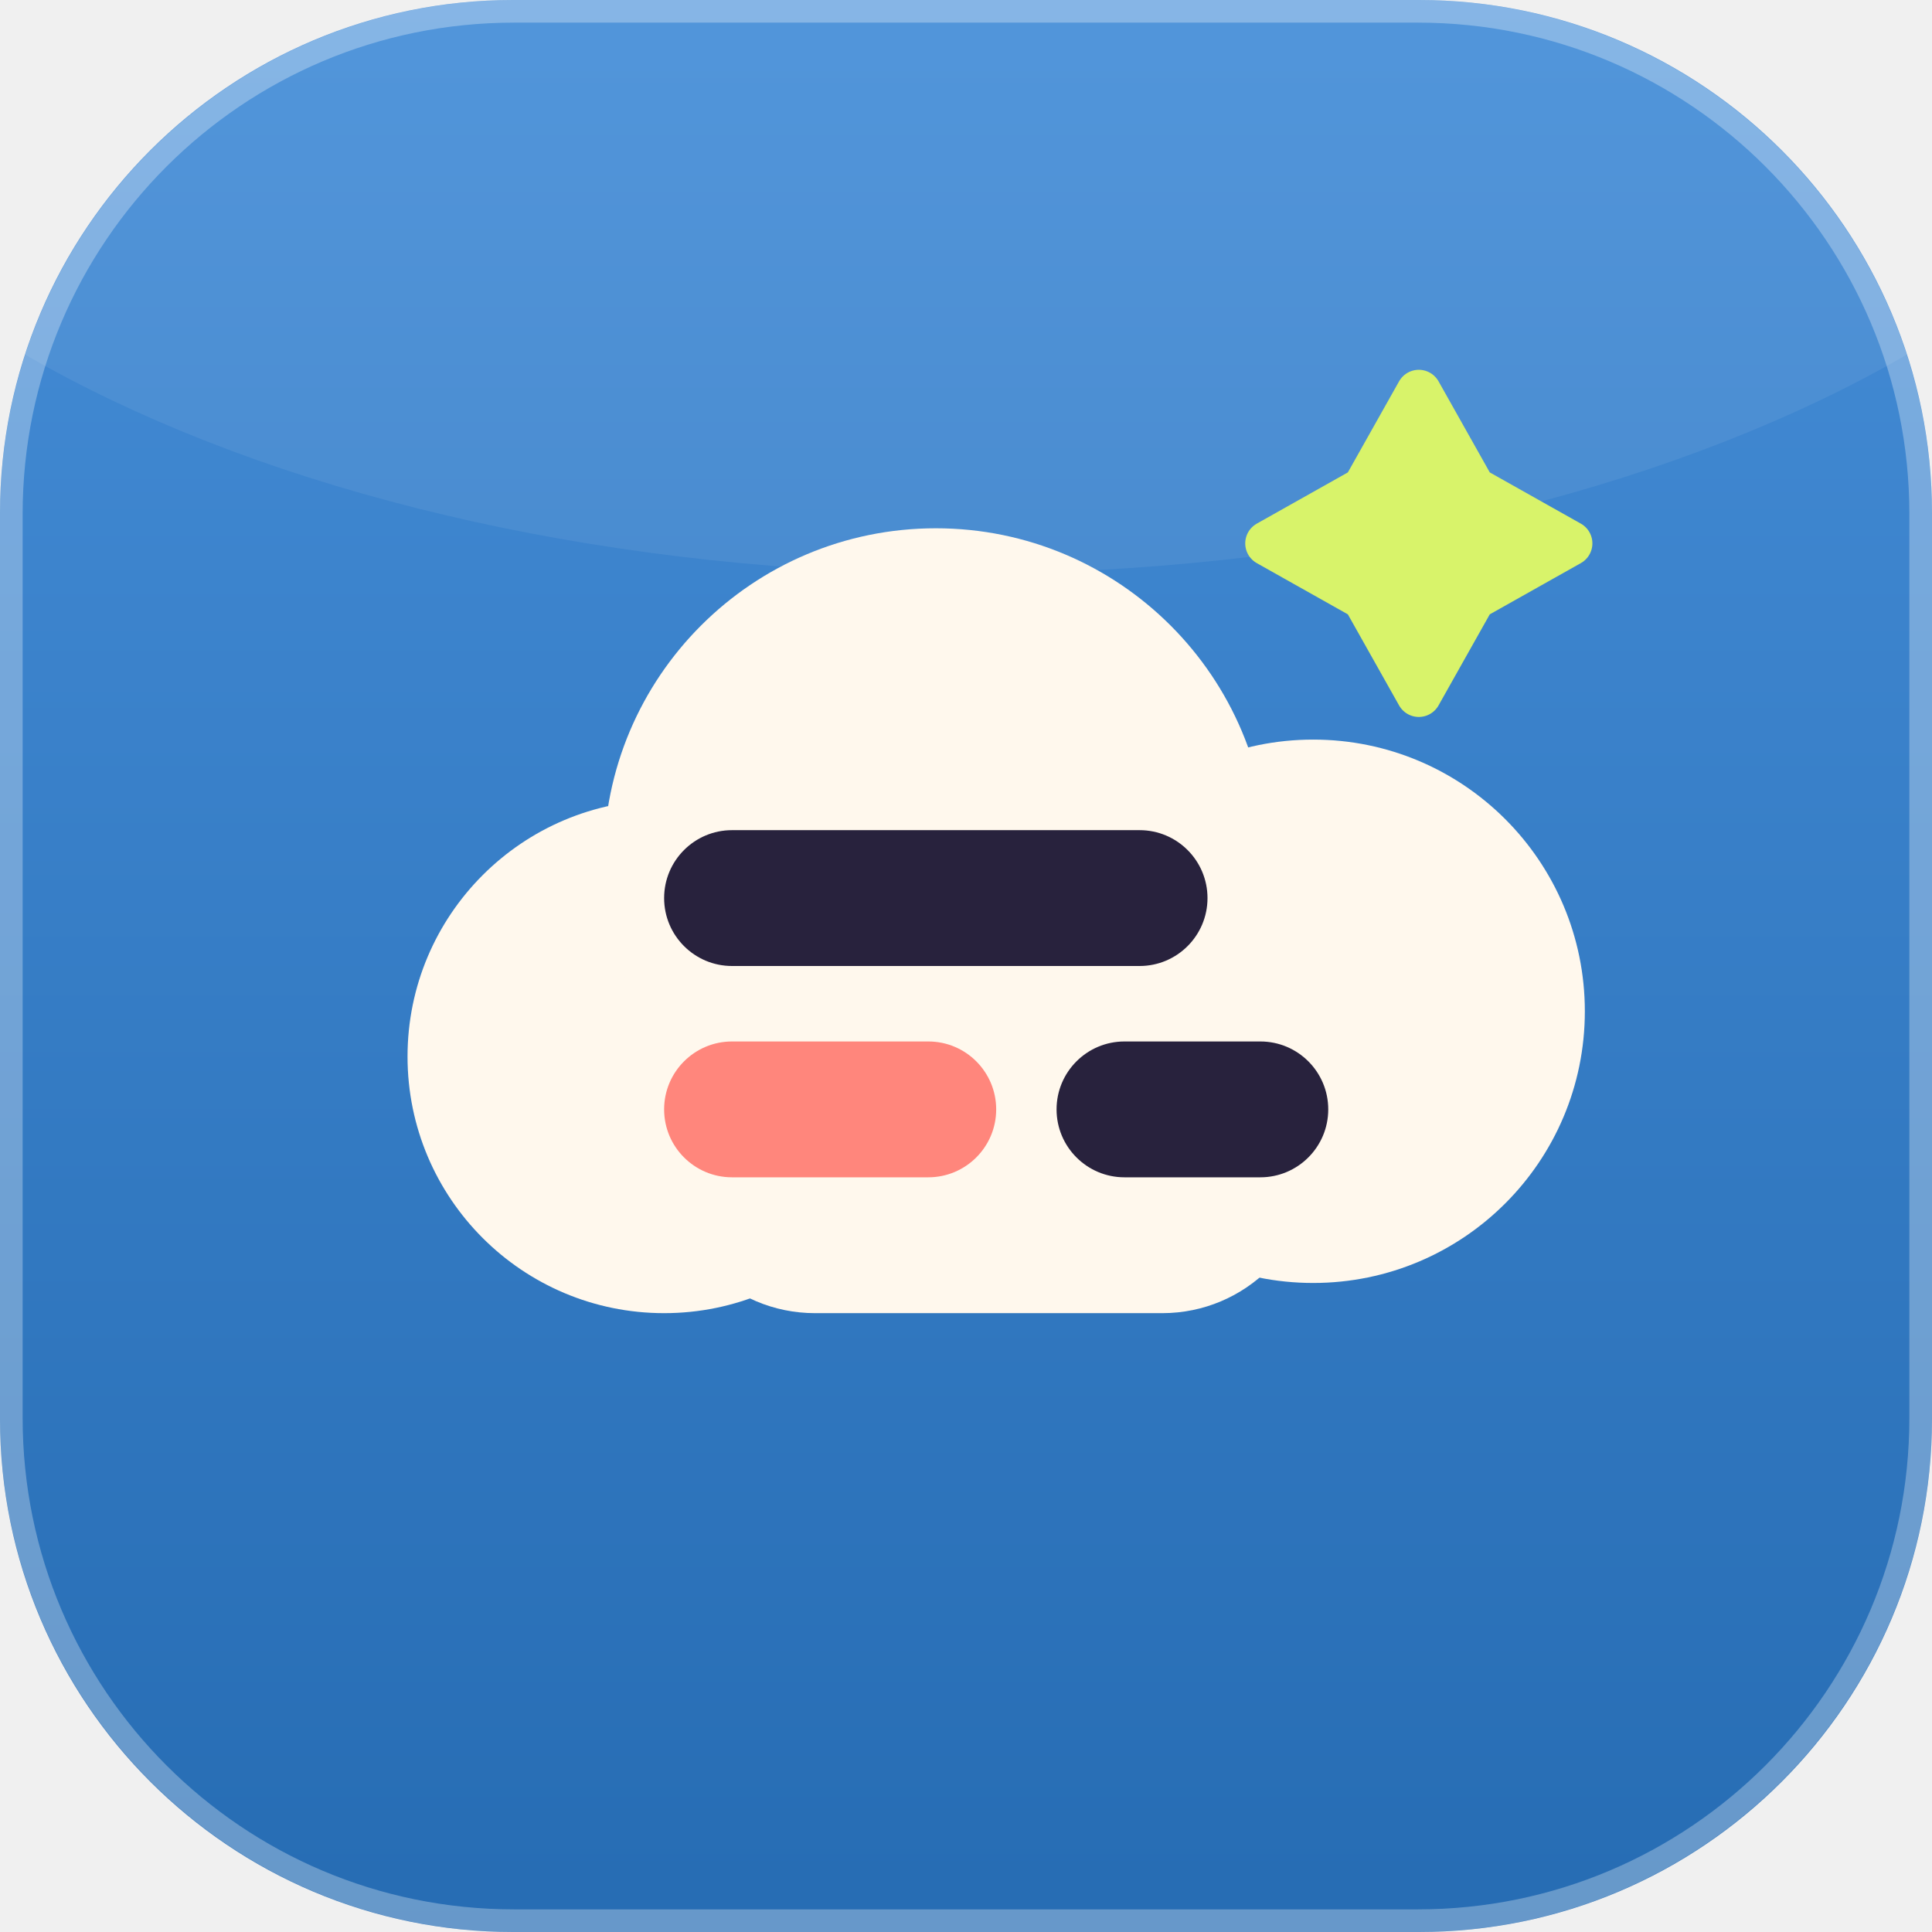
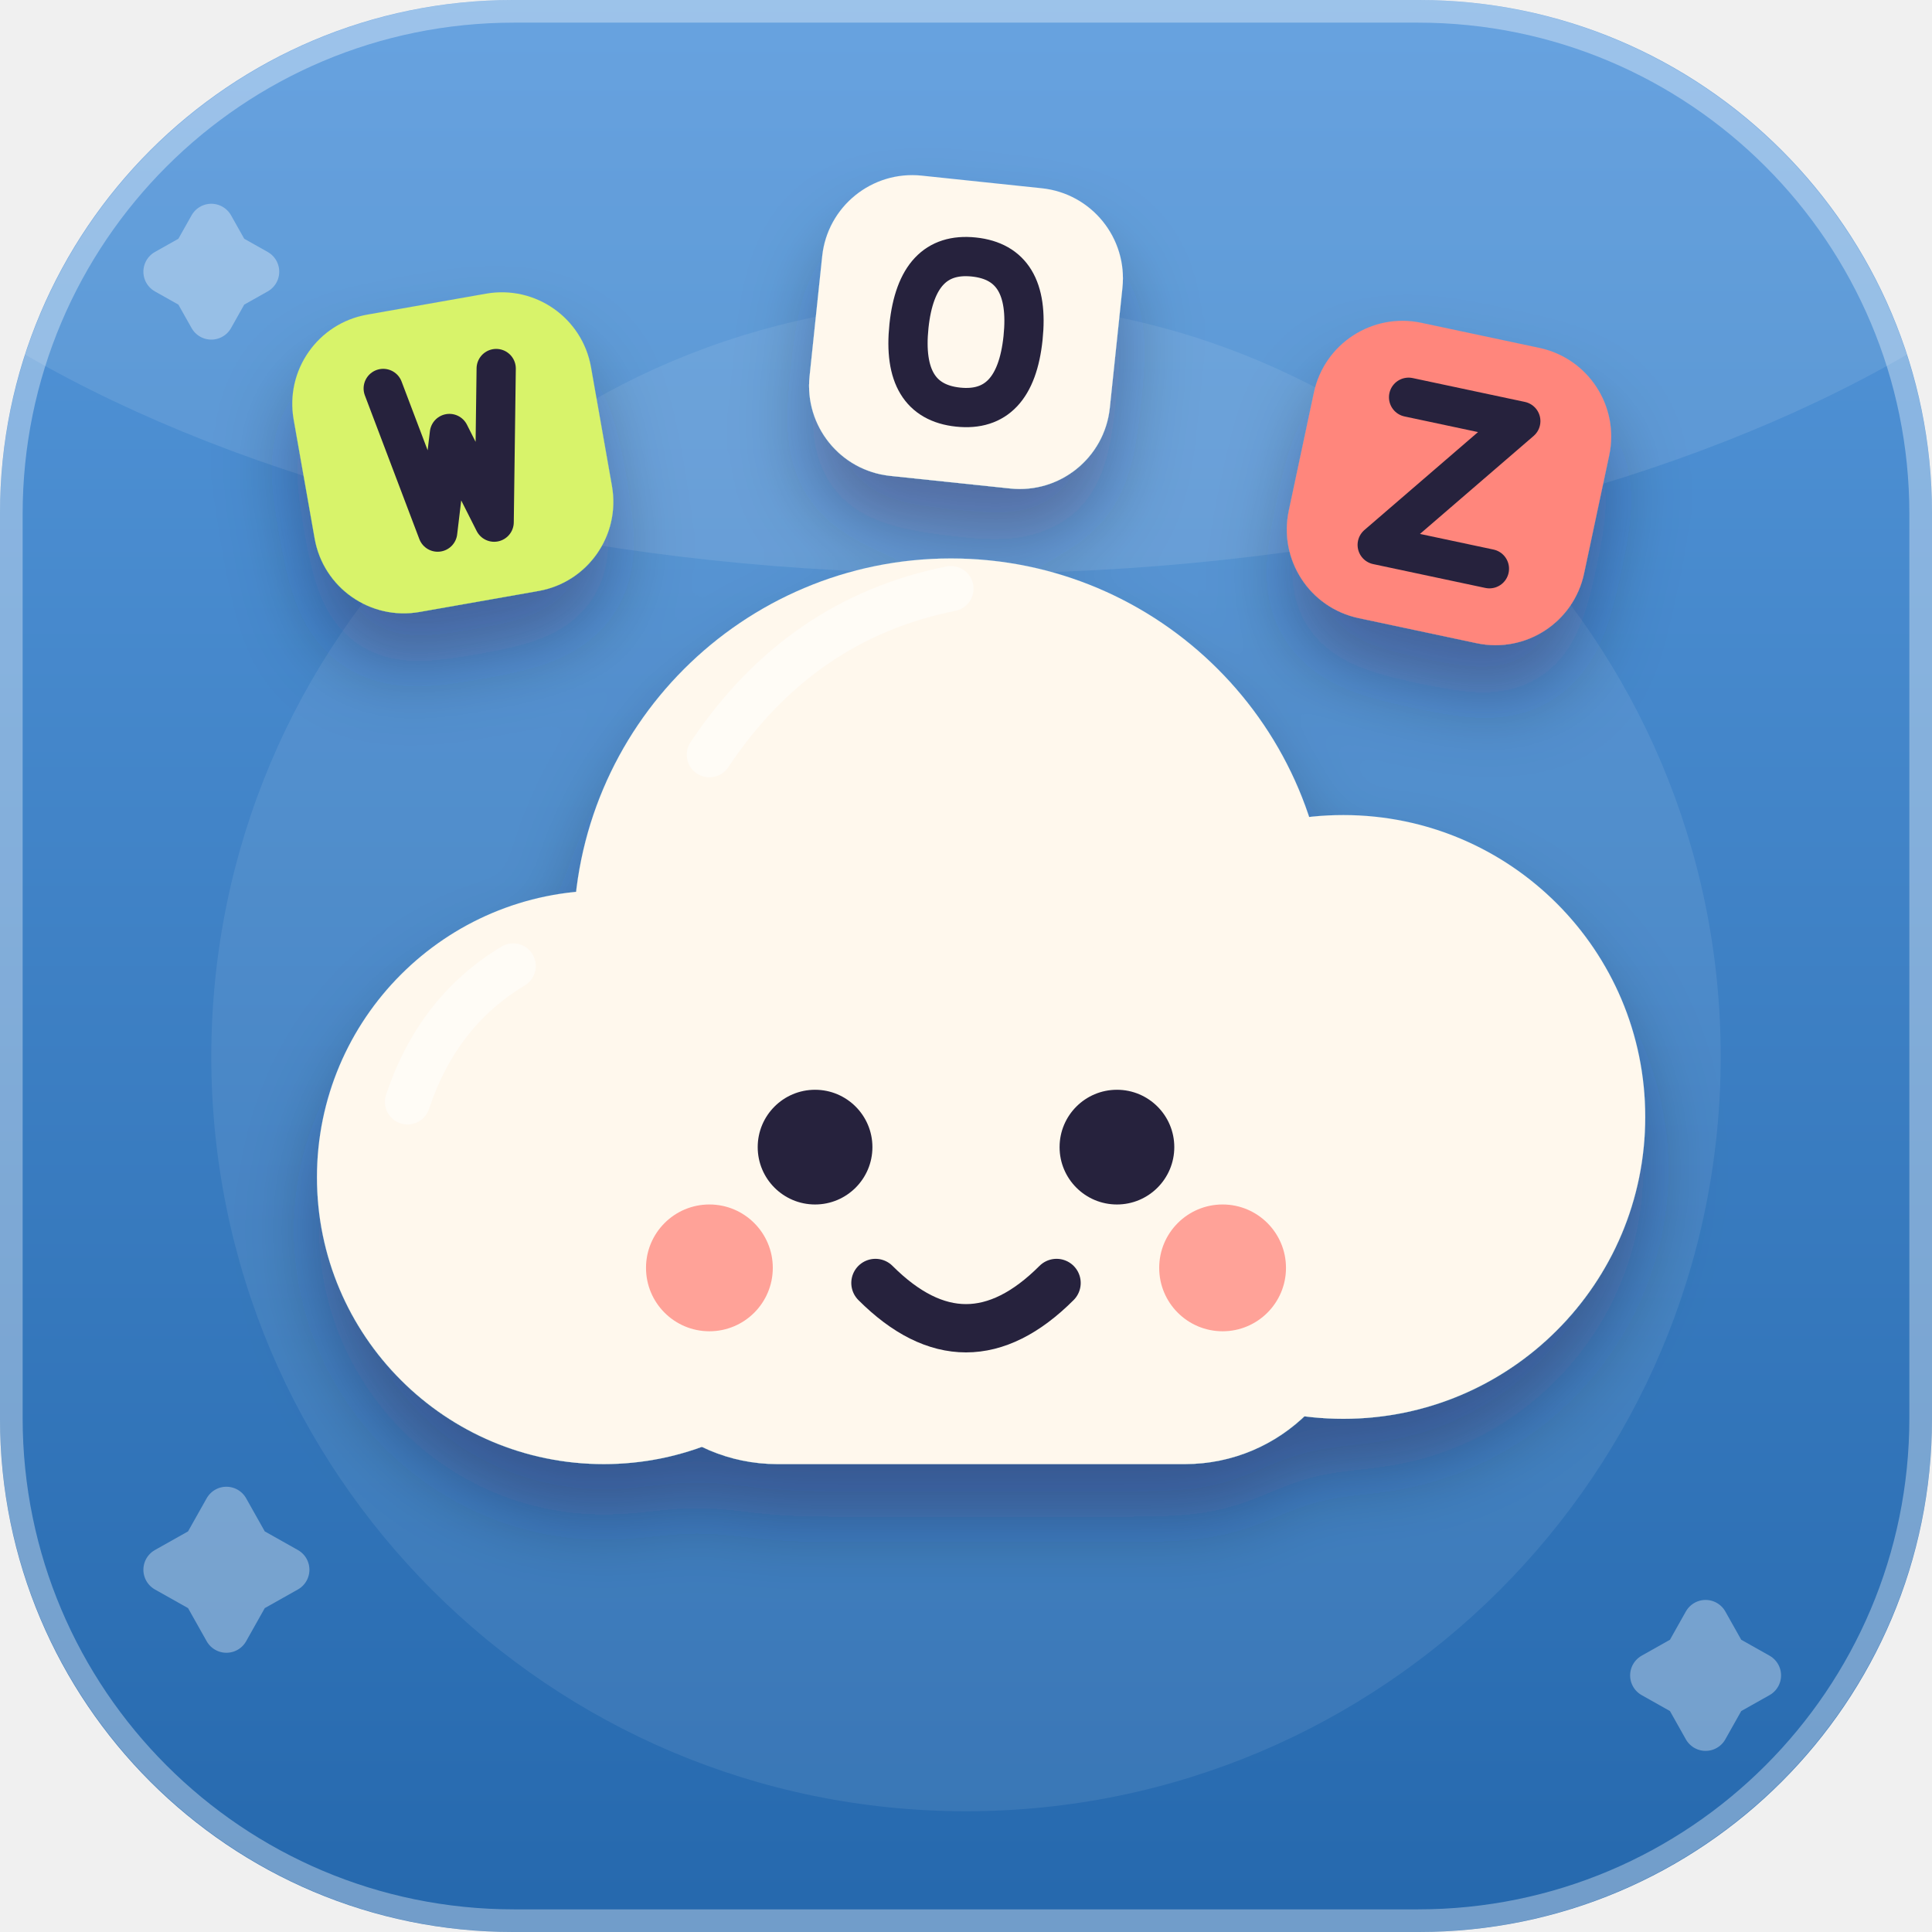
- <svg xmlns="http://www.w3.org/2000/svg" viewBox="0 0 128 128" fill="none">
-   <style>.k{transform-box:fill-box;transform-origin:center}.fl,.pu,.tw,.sl,.lk,.fp,.pr,.bl,.wv,.wb,.gr{transform-box:fill-box;transform-origin:center;animation-duration:4.2s;animation-iteration-count:infinite;animation-timing-function:ease-in-out}.fl{animation-name:fl}.pu{animation-name:pu;animation-duration:2.6s}.tw{animation-name:tw;animation-duration:3s}.sl{animation-name:sl;animation-duration:3.4s}.lk{animation-name:lk;animation-duration:3.6s}.fp{animation-name:fp;animation-duration:5s}.pr{animation-name:pr;animation-duration:2.8s}.bl{animation-name:bl;animation-duration:4.6s}.wv{animation-name:wv;animation-duration:2.4s;transform-origin:0 50%}.wb{animation-name:wb;animation-duration:5s}.gr{animation-name:gr;animation-duration:3.6s;transform-origin:50% 100%}@keyframes fl{50%{transform:translateY(-2.5px)}}@keyframes pu{50%{opacity:.55}}@keyframes tw{50%{transform:scale(1.22) rotate(14deg);opacity:.8}}@keyframes sl{40%,60%{transform:translate(4px,-4px)}}@keyframes lk{35%,65%{transform:translateY(-5px)}}@keyframes fp{40%{transform:scaleX(1)}50%{transform:scaleX(.08)}60%{transform:scaleX(1)}}@keyframes pr{40%,55%{transform:translateY(2.5px)}}@keyframes bl{90%{transform:scaleY(1)}94%{transform:scaleY(.1)}98%{transform:scaleY(1)}}@keyframes wv{50%{transform:skewY(7deg)}}@keyframes wb{25%{transform:rotate(9deg)}75%{transform:rotate(-9deg)}}@keyframes gr{0%,100%{transform:scaleY(1)}50%{transform:scaleY(.84)}}@media(prefers-reduced-motion:reduce){*{animation:none!important}}</style>
+ <svg xmlns="http://www.w3.org/2000/svg" viewBox="0 0 128 128" fill="none" stroke-linecap="round" stroke-linejoin="round">
+   <style>.fl,.rs,.bl,.sh{transform-box:fill-box;transform-origin:center;animation:2s cubic-bezier(.34,1.56,.64,1) infinite}.fl{animation-name:fl;animation-duration:3.2s}@keyframes fl{50%{transform:translateY(-7px)}}.rs{animation-name:rs;animation-duration:3.9s;animation-fill-mode:backwards}@keyframes rs{0%{transform:translateY(16px) scale(.4);opacity:0}25%{transform:translateY(0) scale(1);opacity:1}70%{transform:translateY(-5px) scale(1);opacity:1}100%{transform:translateY(-14px) scale(.9);opacity:0}}.bl{animation-name:bl;animation-duration:4s}@keyframes bl{90%{transform:scaleY(1)}94%{transform:scaleY(.1)}98%{transform:scaleY(1)}}.sh{animation-name:sh;animation-duration:6s;animation-timing-function:ease-in-out}@keyframes sh{0%,70%{transform:translateX(0)}100%{transform:translateX(210px)}}@media(prefers-reduced-motion:reduce){*{animation:none!important}}</style>
  <defs>
    <linearGradient id="b-weaver" x1="0" y1="0" x2="0" y2="1">
-       <stop offset="0" stop-color="#468ed8" />
-       <stop offset="1" stop-color="#266cb3" />
+       <stop offset="0" stop-color="#5799dc" />
+       <stop offset="1" stop-color="#2568ad" />
    </linearGradient>
    <clipPath id="c-weaver">
      <rect width="128" height="128" rx="34" />
    </clipPath>
+     <linearGradient id="p-weaver" x1="0" y1="0" x2="0" y2="1">
+       <stop offset="0" stop-color="#fffdf8" />
+       <stop offset="1" stop-color="#f4e4cd" />
+     </linearGradient>
+     <filter id="s-weaver" x="-20%" y="-20%" width="140%" height="140%">
+       <feDropShadow dx="0" dy="3.5" stdDeviation="2.5" flood-color="#140c28" flood-opacity=".32" />
+     </filter>
  </defs>
  <rect width="128" height="128" rx="34" fill="url(#b-weaver)" />
  <g clip-path="url(#c-weaver)">
-     <ellipse cx="64" cy="-6" rx="84" ry="44" fill="#fff" fill-opacity=".07" />
+     <ellipse cx="64" cy="-6" rx="84" ry="44" fill="#fff" fill-opacity=".1" />
+     <circle cx="64" cy="70" r="50" fill="#fff" fill-opacity=".08" />
+     <g opacity=".35">
+       <path d="M15 100L16.44 102.56L19 104L16.44 105.44L15 108L13.56 105.44L11 104L13.56 102.56Z" fill="#fff" stroke="#fff" stroke-width="3" />
+     </g>
+     <g opacity=".35">
+       <path d="M113 107.5L114.26 109.74L116.5 111L114.26 112.26L113 114.5L111.74 112.26L109.5 111L111.74 109.74Z" fill="#fff" stroke="#fff" stroke-width="3" />
+     </g>
+     <g opacity=".35">
+       <path d="M14 15L15.08 16.92L17 18L15.08 19.08L14 21L12.92 19.08L11 18L12.92 16.92Z" fill="#fff" stroke="#fff" stroke-width="3" />
+     </g>
+     <g filter="url(#s-weaver)">
+       <g class="rs">
+         <g transform="translate(30 30) rotate(-10)">
+           <rect x="-10" y="-10" width="20" height="20" rx="6" fill="#d8f36a" />
+           <path d="M-3.8  -5L-1.9  5L0  -1.3L1.9  5L3.8  -5" stroke="#28223d" stroke-width="2.6" fill="none" />
+         </g>
+       </g>
+       <g class="rs" style="animation-delay:1.3s">
+         <g transform="translate(64 22) rotate(6)">
+           <rect x="-10" y="-10" width="20" height="20" rx="6" fill="#fff8ed" />
+           <path d="M0  -5Q-3.8  -5  -3.8  0Q-3.8  5  0  5Q3.8  5  3.8  0Q3.8  -5  0  -5Z" stroke="#28223d" stroke-width="2.6" fill="none" />
+         </g>
+       </g>
+       <g class="rs" style="animation-delay:2.6s">
+         <g transform="translate(96 32) rotate(12)">
+           <rect x="-10" y="-10" width="20" height="20" rx="6" fill="#ff867c" />
+           <path d="M-3.8  -5H3.8L-3.8  5H3.8" stroke="#28223d" stroke-width="2.6" fill="none" />
+         </g>
+       </g>
+       <g class="fl">
+         <g fill="#fff8ed">
+           <circle cx="40" cy="78" r="19" />
+           <circle cx="63" cy="62" r="25" />
+           <circle cx="89" cy="74" r="20" />
+           <rect x="40" y="74" width="50" height="23" rx="11.5" fill="#fff8ed" />
+         </g>
+         <g class="bl">
+           <circle cx="54" cy="76" r="3.8" fill="#28223d" />
+           <circle cx="74" cy="76" r="3.8" fill="#28223d" />
+         </g>
+         <circle cx="47" cy="84" r="4.2" fill="#ff867c" fill-opacity=".75" />
+         <circle cx="81" cy="84" r="4.2" fill="#ff867c" fill-opacity=".75" />
+         <path d="M58 85q6 6 12 0" stroke="#28223d" stroke-width="3.2" fill="none" />
+         <path d="M47 50q6-9 16-11" stroke="#fff" stroke-opacity=".5" stroke-width="3" fill="none" />
+         <path d="M27 73q2-6 7-9" stroke="#fff" stroke-opacity=".5" stroke-width="3" fill="none" />
+       </g>
+     </g>
+     <g class="sh" style="animation-delay:1.4s">
+       <path d="M-34 -8H-14L-54 136H-74Z" fill="#fff" fill-opacity=".22" />
+     </g>
  </g>
-   <g class="fl">
-     <g fill="#fff8ed">
-       <circle cx="44" cy="70" r="17" />
-       <circle cx="62" cy="57" r="22" />
-       <circle cx="87" cy="67" r="18" />
-       <rect x="44" y="67" width="43" height="20" rx="10" fill="#fff8ed" />
-     </g>
-     <rect x="44" y="55" width="36" height="9" rx="4.5" fill="#28223d" />
-     <rect x="44" y="69" width="22" height="9" rx="4.5" fill="#ff867c" />
-     <rect x="70" y="69" width="18" height="9" rx="4.5" fill="#28223d" />
-   </g>
-   <path class="tw" d="M94 26L97.6 32.4L104 36L97.6 39.6L94 46L90.4 39.6L84 36L90.4 32.4Z" fill="#d8f36a" stroke="#d8f36a" stroke-width="3" stroke-linejoin="round" />
-   <rect x=".75" y=".75" width="126.5" height="126.5" rx="33.3" stroke="#fff" stroke-opacity=".3" stroke-width="1.5" />
+   <rect x=".75" y=".75" width="126.5" height="126.5" rx="33.3" stroke="#fff" stroke-opacity=".35" stroke-width="1.5" />
</svg>
